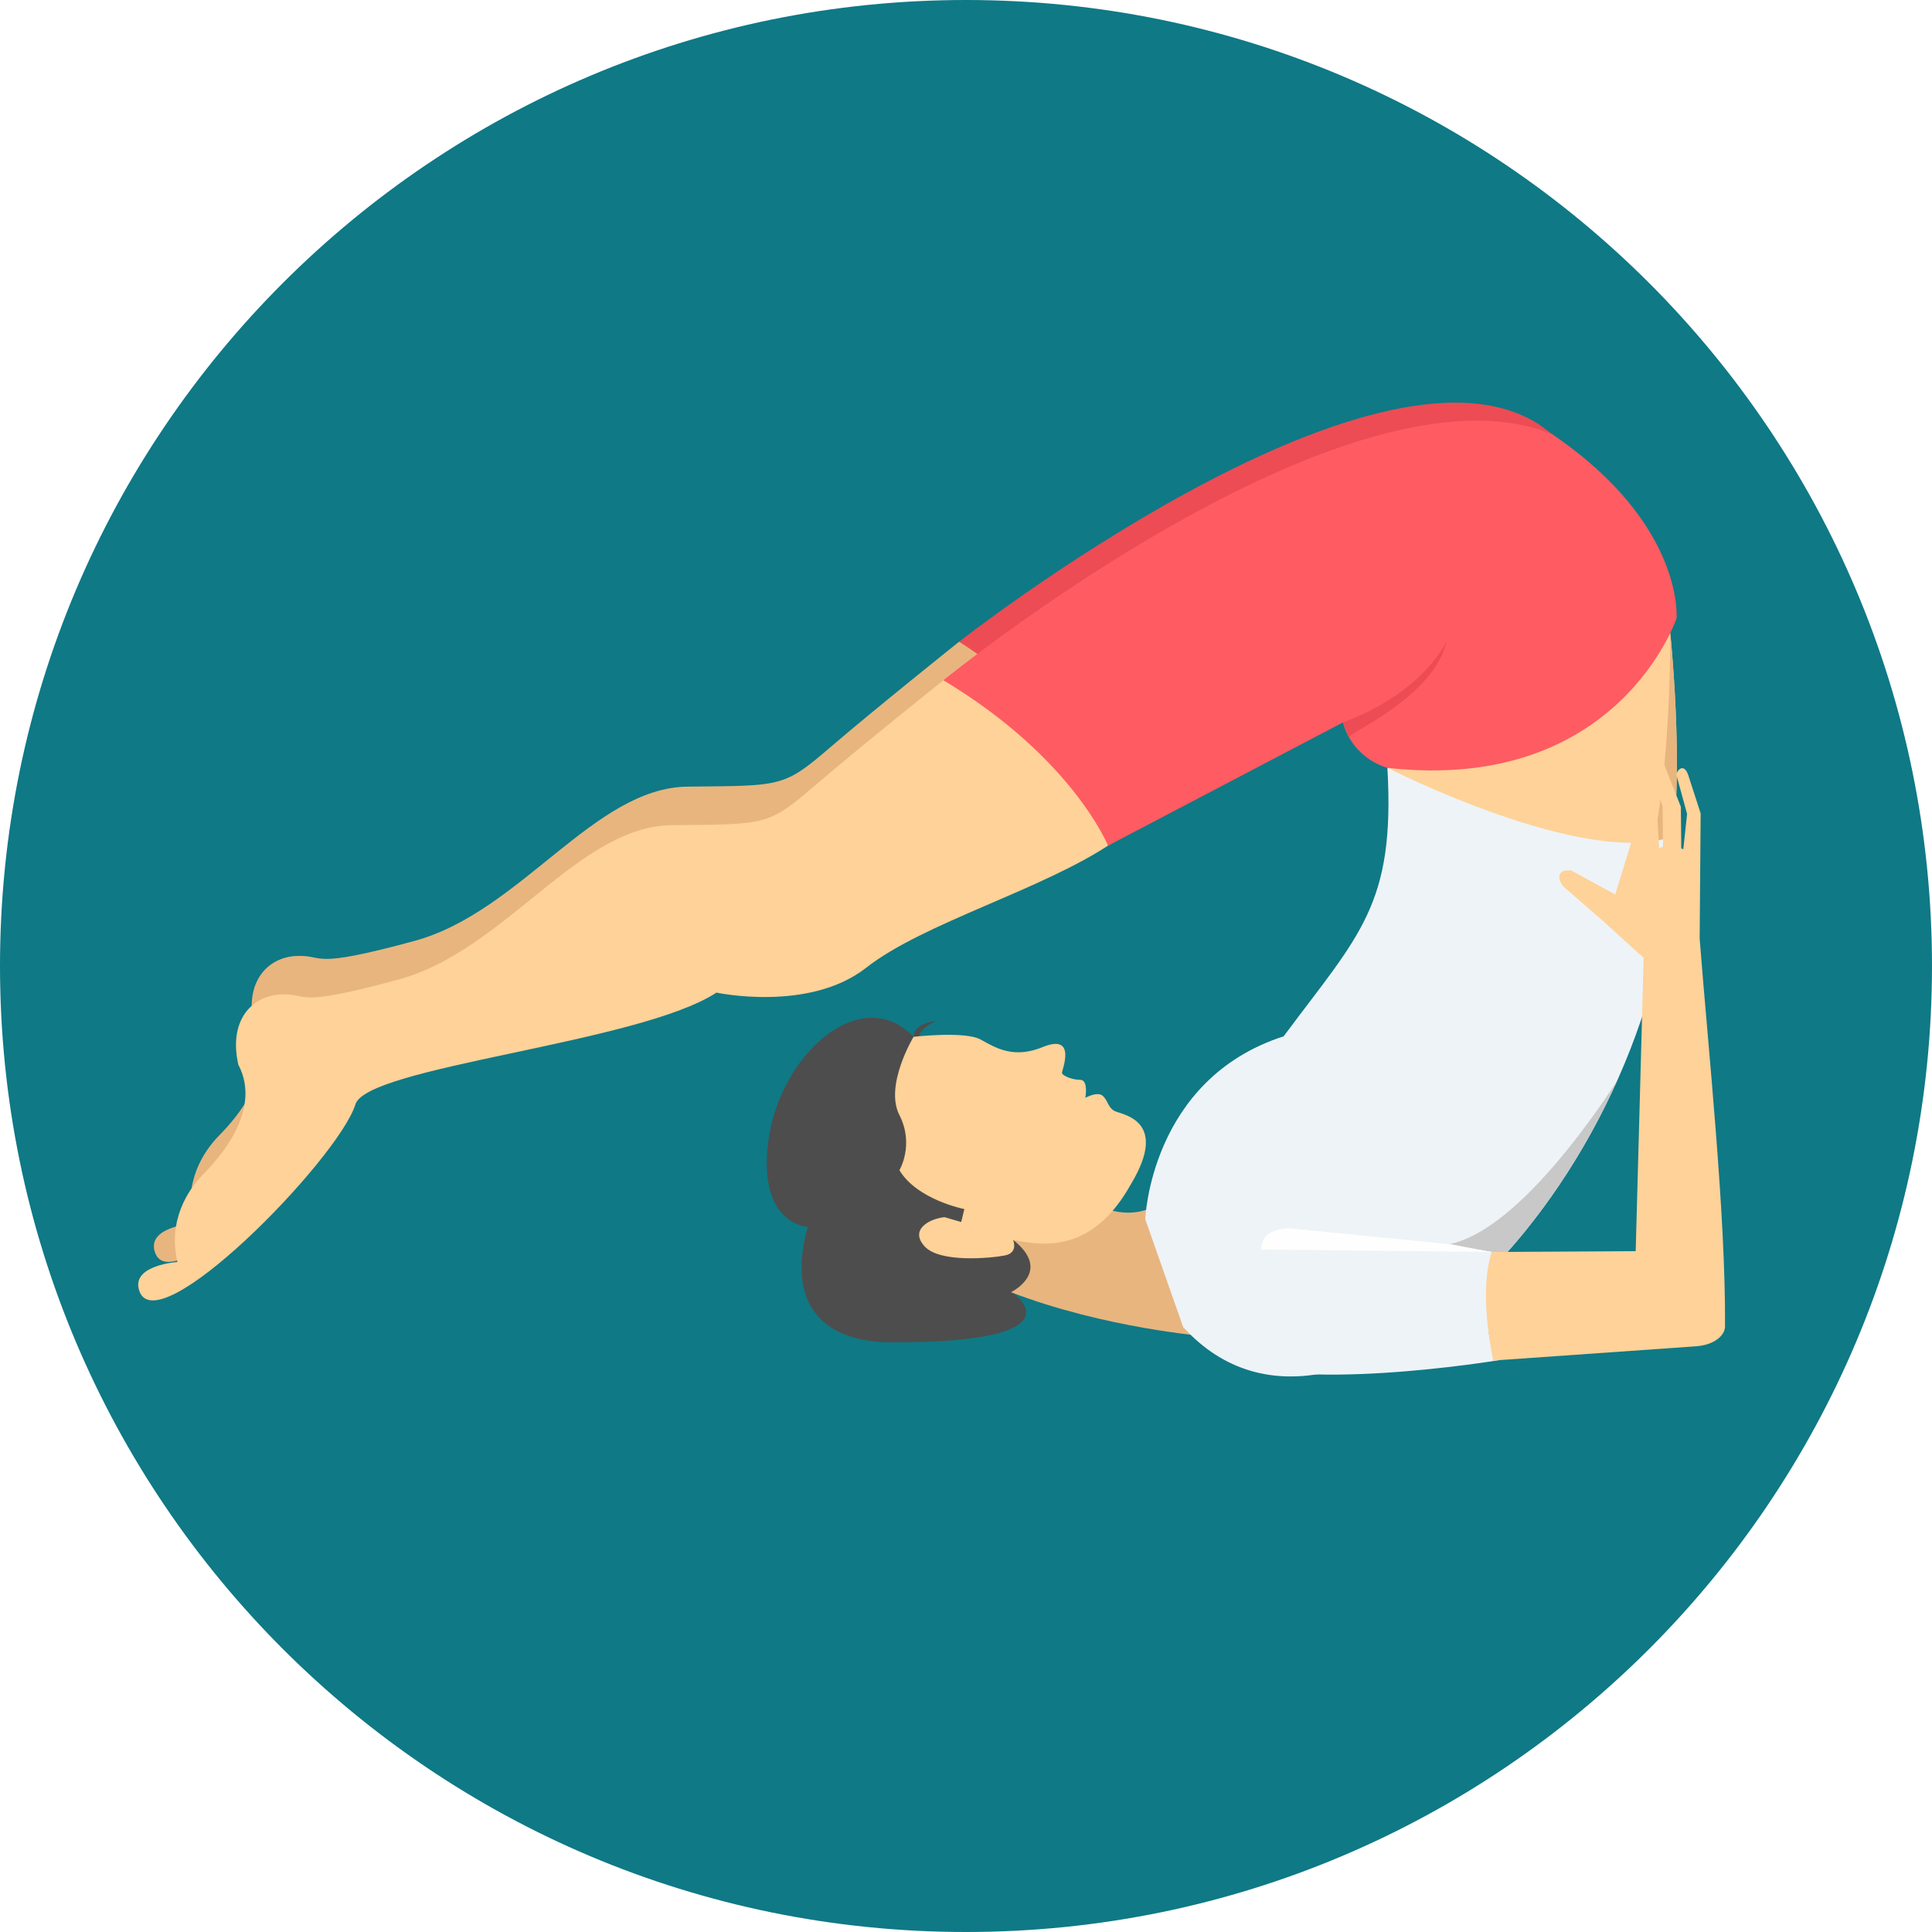
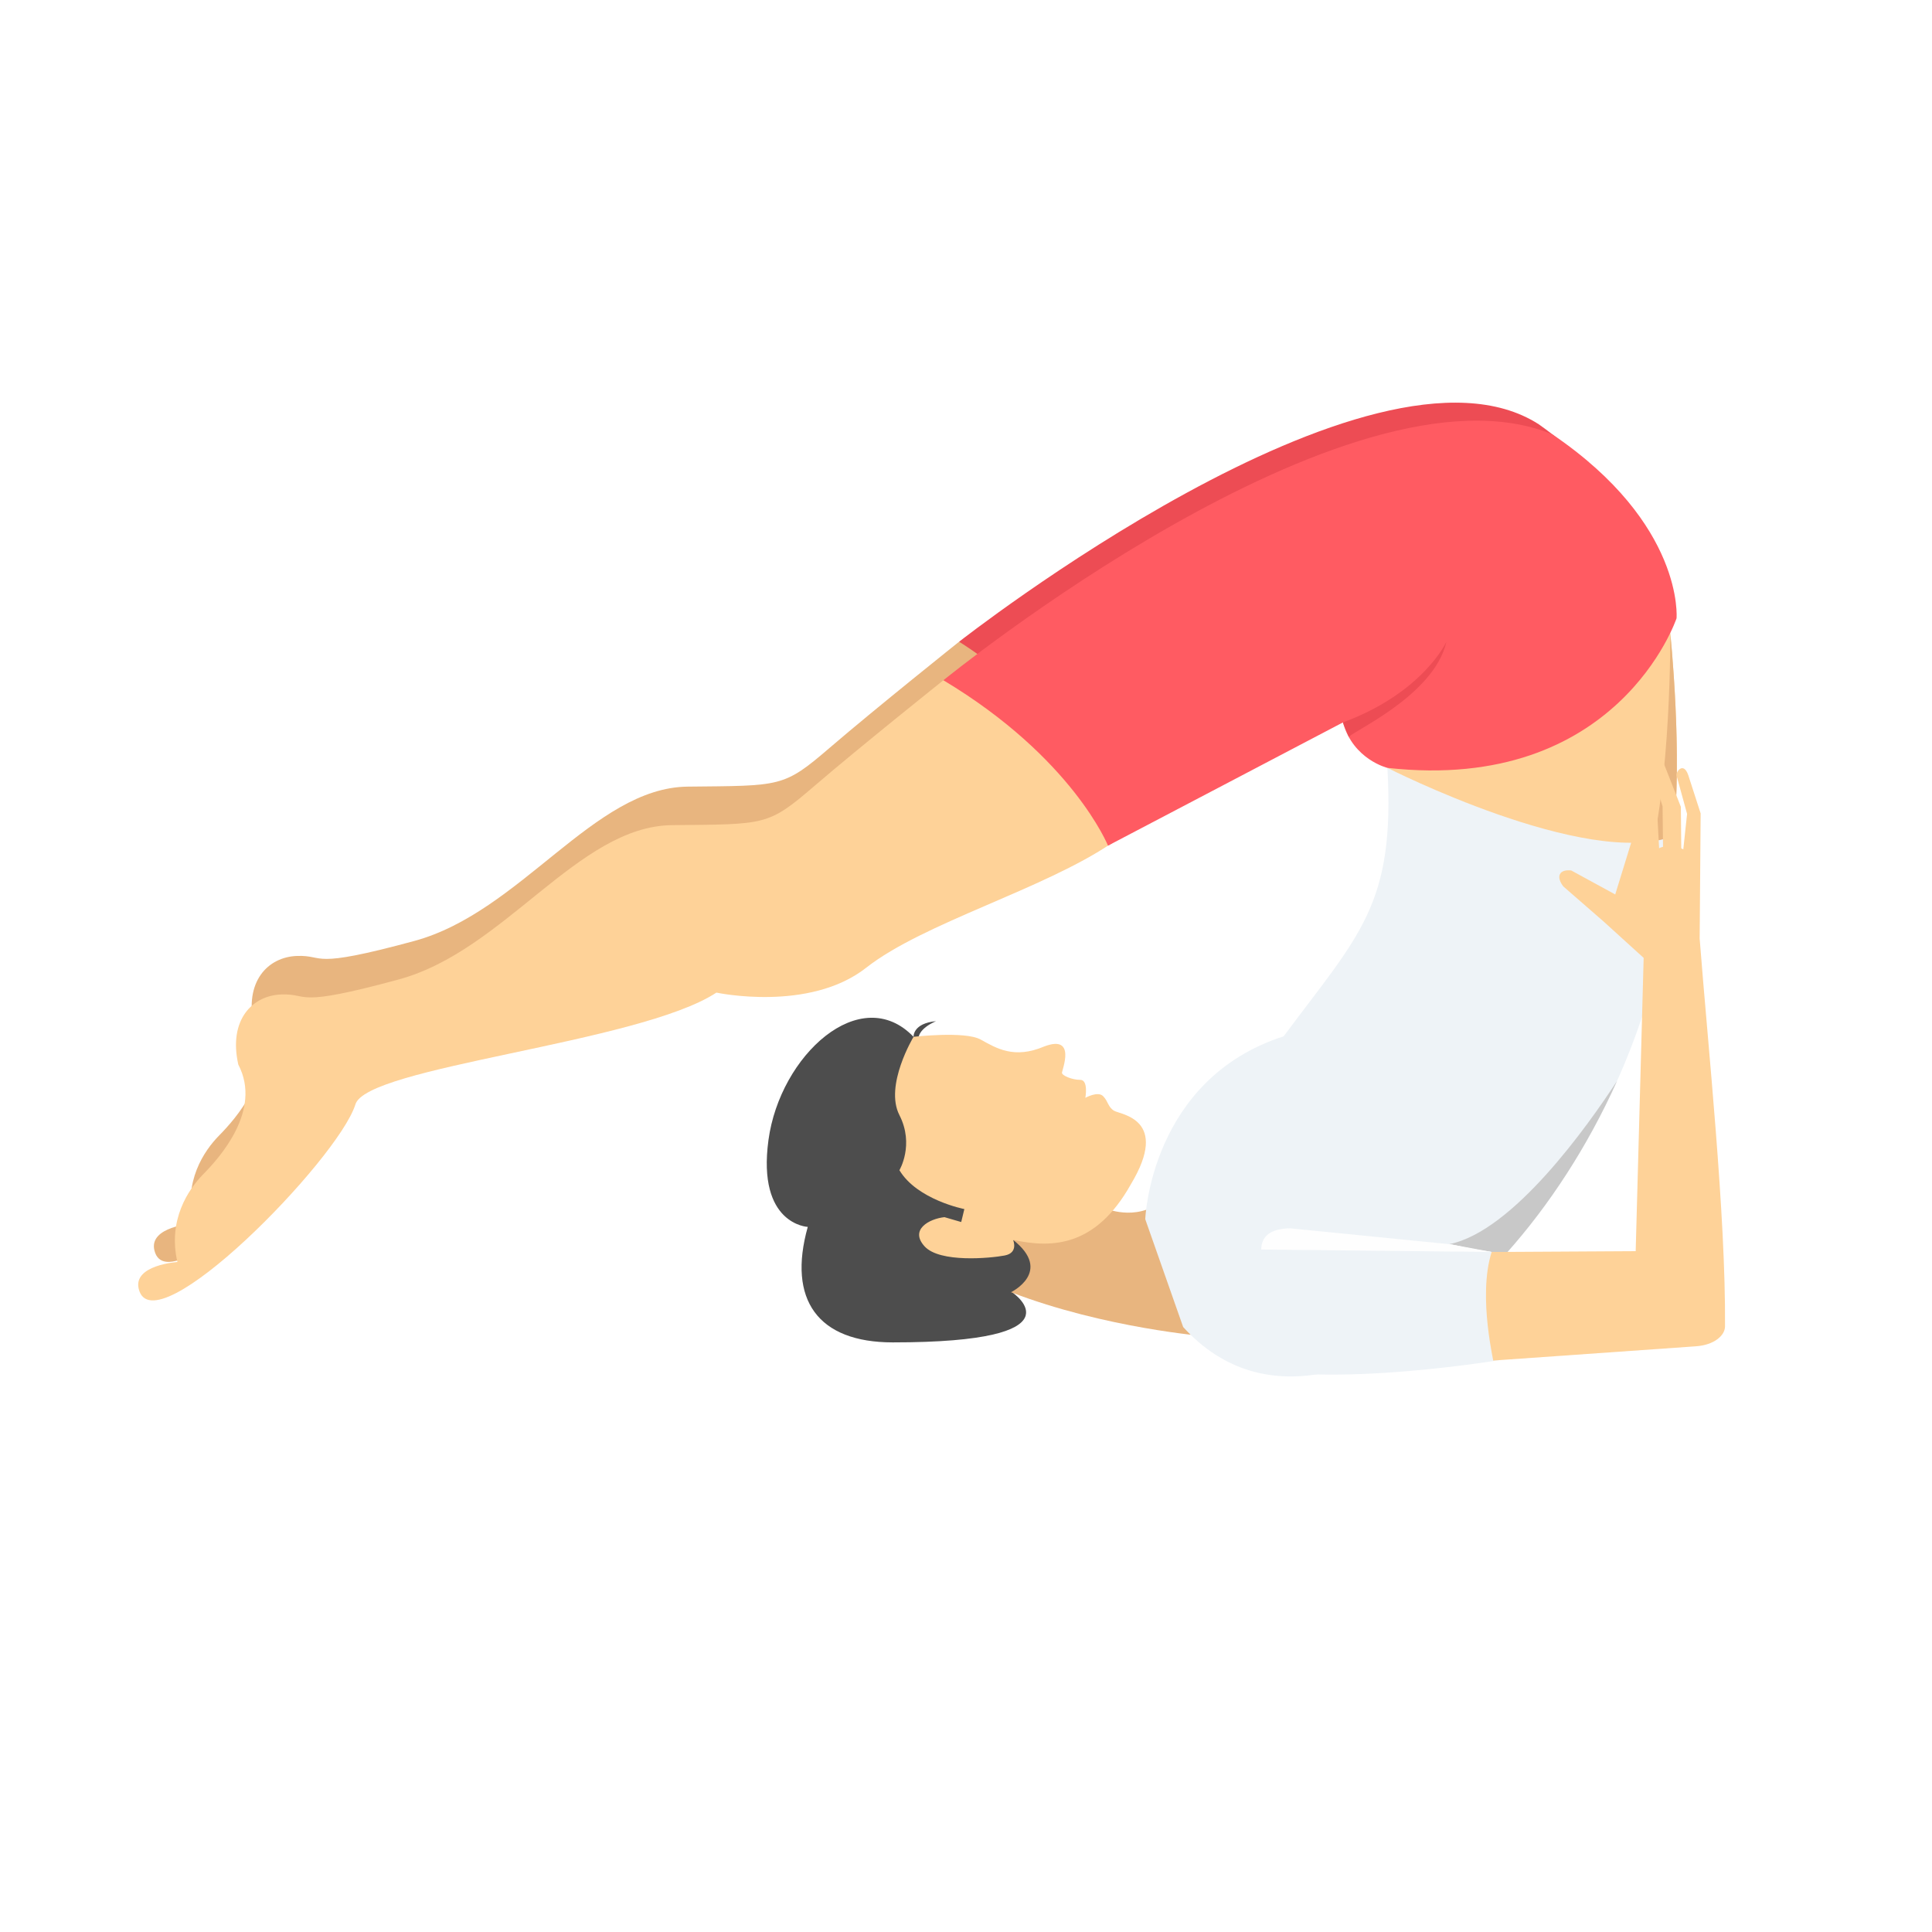
- <svg xmlns="http://www.w3.org/2000/svg" height="800px" width="800px" version="1.1" id="Layer_1" viewBox="0 0 512 512" xml:space="preserve">
-   <path style="fill:#0F7986;" d="M512,256.001C512,114.615,397.387,0,255.999,0C114.615,0,0,114.615,0,256.001  S114.615,512,255.999,512C397.387,512,512,397.385,512,256.001z" />
-   <path style="fill:#E8B57F;" d="M254.173,170.064c0,0-21.983,17.532-34.283,28.1c-12.297,10.563-12.811,10.038-37.663,10.301  c-24.853,0.262-44.219,33.234-72.404,40.893c-28.184,7.659-23.418,3.714-31.106,3.976c-7.685,0.267-14.068,6.715-11.408,18.592  c6.405,12.152-5.115,24.801-9.215,28.966c-4.102,4.165-9.49,12.247-6.927,23.344c0,0-11.788,0.792-10.248,7.129  c3.827,15.801,52.707-34.175,57.389-48.804c2.631-10.125,75.21-16.249,95.703-29.719c0,0,24.593,5.283,39.709-6.607  c15.116-11.885,47.033-20.74,65.198-33.094c0,0,1.828-45.554-44.752-43.078L254.173,170.064L254.173,170.064z" />
-   <g>
-     <path style="fill:#ED4C54;" d="M442.293,164.277c0,0-12.853,38.771-72.839,30.899c0,0-8.858-2.324-11.379-12.065l-64.445,40.995   c0,0-6.161-33.199-39.458-54.042c0,0,109.49-85.956,153.612-57.627C441.8,136.528,442.293,164.277,442.293,164.277z" />
-     <path style="fill:#ED4C54;" d="M250.016,180.272c0,0,23.098,46.761,44.752,43.078C294.767,223.35,292.626,184.815,250.016,180.272z   " />
+ <svg xmlns="http://www.w3.org/2000/svg" width="800" height="800" viewBox="0 0 800 800">
+   <path id="Pfad" fill="#e8b57f" stroke="none" d="M 397.145 265.725 C 397.145 265.725 362.797 293.119 343.578 309.631 C 324.364 326.136 323.561 325.316 284.73 325.727 C 245.897 326.136 215.637 377.655 171.598 389.622 C 127.561 401.589 135.008 395.425 122.995 395.834 C 110.987 396.252 101.014 406.327 105.17 424.884 C 115.178 443.872 97.178 463.636 90.772 470.144 C 84.363 476.652 75.944 489.28 79.948 506.619 C 79.948 506.619 61.53 507.856 63.936 517.758 C 69.916 542.447 146.291 464.359 153.606 441.502 C 157.717 425.681 271.122 416.113 303.142 395.066 C 303.142 395.066 341.569 403.32 365.188 384.742 C 388.806 366.172 438.677 352.336 467.059 333.033 C 467.059 333.033 469.916 261.855 397.134 265.723 L 397.145 265.725 L 397.145 265.725 Z" />
+   <g id="Gruppe">
+     <path id="path1" fill="#ed4c54" stroke="none" d="M 691.083 256.683 C 691.083 256.683 671 317.263 577.272 304.962 C 577.272 304.962 563.431 301.331 559.492 286.111 L 458.797 350.166 C 458.797 350.166 449.17 298.292 397.144 265.725 C 397.144 265.725 568.222 131.419 637.162 175.683 C 690.312 213.325 691.083 256.683 691.083 256.683 Z" />
+     <path id="path2" fill="#ed4c54" stroke="none" d="M 390.65 281.675 C 390.65 281.675 426.741 354.739 460.575 348.984 C 460.573 348.984 457.228 288.773 390.65 281.675 Z" />
  </g>
-   <g>
-     <path style="fill:#FED298;" d="M250.016,180.272c0,0-21.986,17.532-34.283,28.1c-12.297,10.563-12.811,10.038-37.661,10.301   c-24.853,0.262-44.219,33.234-72.404,40.893c-28.184,7.659-23.418,3.714-31.109,3.976c-7.683,0.267-14.065,6.715-11.405,18.592   c6.403,12.152-5.115,24.801-9.215,28.966c-4.102,4.165-9.49,12.247-6.927,23.344c0,0-11.788,0.792-10.248,7.129   c3.828,15.802,52.711-34.174,57.393-48.803c2.631-10.125,75.21-16.249,95.703-29.719c0,0,24.593,5.283,39.709-6.607   c15.116-11.885,47.033-20.741,65.198-33.094C294.767,223.35,296.595,177.796,250.016,180.272z" />
-     <path style="fill:#FED298;" d="M442.23,163.71c0,0,4.868,42.264,0,66.04c0,0-50.973,4.543-74.554-26.257L442.23,163.71z" />
+   <g id="g1">
+     <path id="path3" fill="#fed298" stroke="none" d="M 390.65 281.675 C 390.65 281.675 356.297 309.069 337.083 325.581 C 317.869 342.086 317.066 341.266 278.238 341.677 C 239.405 342.086 209.145 393.605 165.106 405.572 C 121.069 417.539 128.516 411.375 116.498 411.784 C 104.494 412.202 94.522 422.277 98.678 440.834 C 108.683 459.822 90.686 479.586 84.28 486.094 C 77.87 492.602 69.452 505.23 73.456 522.569 C 73.456 522.569 55.037 523.806 57.444 533.708 C 63.425 558.398 139.805 480.311 147.12 457.453 C 151.231 441.633 264.636 432.064 296.656 411.017 C 296.656 411.017 335.083 419.272 358.702 400.694 C 382.32 382.123 432.191 368.286 460.573 348.984 C 460.573 348.984 463.43 277.806 390.65 281.675 Z" />
+     <path id="path4" fill="#fed298" stroke="none" d="M 690.984 255.797 C 690.984 255.797 698.591 321.834 690.984 358.984 C 690.984 358.984 611.339 366.083 574.494 317.958 L 690.984 255.797 Z" />
  </g>
-   <path style="fill:#E8B57F;" d="M442.644,167.742c1.065,11.116,3.544,42.677-0.414,62.011c0,0-2.125,0.189-5.703,0.229  C442.954,207.505,442.644,167.742,442.644,167.742z" />
-   <path style="fill:#4D4D4D;" d="M268.474,328.572c0,0,5.553,1.29,5.829,7.728c0.278,6.442-5.829,6.361-5.829,6.361  s18.946,13.086-31.883,13.086c-19.848,0-27.94-11.289-22.526-30.605c0,0-13.467-0.572-10.411-23.038  c3.053-22.469,24.428-41.931,38.448-27.332c0,0-0.278-3.578,5.97-4.152c0,0-5.553,2.151-4.58,5.582l24.984,52.374L268.474,328.572z" />
-   <path style="fill:#E8B57F;" d="M293.458,320.415c0,0,8.986,3.625,15.617-3.256l10.67,36.998c0,0-26.844-2.117-51.828-11.704  c0,0,11.242-5.437,0.556-13.878c0,0,20.402-9.443,24.984-8.158L293.458,320.415L293.458,320.415z" />
-   <path style="fill:#FED298;" d="M242.102,274.766c0,0,13.603-1.574,17.765,0.716c4.165,2.293,8.856,5.259,16.905,1.825  c8.561-3.224,4.659,6.282,4.659,6.998c0,0.714,2.628,1.867,4.848,1.867c2.225,0,1.35,4.764,1.35,4.764s3.332-1.87,4.719-0.435  c1.387,1.432,1.249,2.869,2.914,3.869c1.666,1.002,14.862,2.125,4.44,19.46c-9.299,16.599-20.821,17.029-31.23,14.741  c0,0,1.527,3.433-2.219,4.147c-3.749,0.716-17.212,2.009-21.236-2.429c-4.026-4.435,1.246-7.3,5.275-7.73l4.44,1.29l0.831-3.433  c0,0-12.491-2.429-17.209-10.303c0,0,4.026-6.728,0-14.598c-4.026-7.869,3.749-20.748,3.749-20.748L242.102,274.766z" />
-   <path style="fill:#EEF3F7;" d="M303.504,323.103c0,0,1.316-37.064,36.672-48.468c20.114-27.041,29.574-34.765,27.499-71.144  c0,0,52.964,26.925,75.8,18.065c-0.664,87.839-87.04,177.452-129.926,130.115L303.504,323.103z" />
-   <path style="fill:#C8C8C8;" d="M428.528,286.478c-7.764,17.293-18.01,33.019-29.431,45.764c-4.648-0.443-9.705-1.382-14.967-2.544  C400.986,326.291,420.766,298.381,428.528,286.478z" />
-   <path style="fill:#EEF3F7;" d="M401.041,332.4c-4.535,0.714-10.196,21.024-3.599,28.029c0,0-56.644,9.42-74.229-1.165  c-17.585-10.586-13.433-34.141,4.74-38.039c19.71-3.9,51.391,9.739,73.09,11.174H401.041z" />
-   <path style="fill:#FF5B62;" d="M444.302,163.855c0,0-15.5,46.44-76.626,39.639c0,0-9.046-2.188-11.793-12.039l-62.252,32.651  c0,0-9.38-23.308-43.618-43.83c0,0,107.334-87.467,161.408-65.153c35.036,23.806,32.882,48.736,32.882,48.736L444.302,163.855  L444.302,163.855z" />
-   <path style="fill:#ED4C54;" d="M357.497,195.388l-1.613-3.937c21.356-7.896,27.449-21.422,27.449-21.422  c-3.333,14.739-26.492,24.475-25.84,25.356L357.497,195.388z" />
-   <path style="fill:#FED298;" d="M428.045,237.037l-11.659-6.359c-3.148-0.341-4.121,1.571-2.096,4.229l10.707,9.325l10.589,9.616  l-2.112,77.717l-38.167,0.221c-3.842,12.055,0.934,30.299,0.362,28.777l53.788-3.783c4.793-0.338,7.675-2.84,7.691-5.267  c0.216-29.779-4.509-74.105-6.72-102.772l0.262-33.178l-3.295-10.177c-1.267-3.633-3.36-0.844-3.077,0.189l2.778,10.125  l-1.007,9.385c-0.173-0.095-0.351-0.187-0.535-0.27l-0.11-10.999l-4.965-12.622c-0.963-3.515-4.412-1.88-3.704,0.367l3.825,12.118  l0.116,10.733c-0.239,0.06-0.805,0.234-1.031,0.383l-0.527-9.766l-4.824-11.714c-1.802-3.216-3.918-1.181-3.968,0.108  c0,1.676,2.5,9.291,3.749,13.936l-6.062,19.681L428.045,237.037z" />
-   <path style="fill:#FEFEFE;" d="M341.855,325.511l42.514,4.239l10.938,2.035l-61.075-0.64  C334.29,327.652,336.602,325.627,341.855,325.511z" />
+   <path id="path5" fill="#e8b57f" stroke="none" d="M 691.631 262.097 C 693.295 279.466 697.169 328.78 690.984 358.989 C 690.984 358.989 687.664 359.284 682.073 359.347 C 692.116 324.227 691.631 262.097 691.631 262.097 Z" />
+   <path id="path6" fill="#4d4d4d" stroke="none" d="M 419.491 513.394 C 419.491 513.394 428.167 515.409 428.598 525.469 C 429.033 535.534 419.491 535.408 419.491 535.408 C 419.491 535.408 449.094 555.855 369.673 555.855 C 338.661 555.855 326.017 538.216 334.477 508.034 C 334.477 508.034 313.434 507.141 318.209 472.038 C 322.98 436.93 356.378 406.52 378.284 429.331 C 378.284 429.331 377.85 423.741 387.613 422.844 C 387.613 422.844 378.936 426.205 380.456 431.566 L 419.494 513.4 L 419.491 513.394 Z" />
+   <path id="path7" fill="#e8b57f" stroke="none" d="M 458.528 500.648 C 458.528 500.648 472.569 506.312 482.93 495.561 L 499.602 553.37 C 499.602 553.37 457.658 550.062 418.62 535.083 C 418.62 535.083 436.186 526.588 419.489 513.398 C 419.489 513.398 451.367 498.644 458.527 500.652 L 458.528 500.648 L 458.528 500.648 Z" />
+   <path id="path8" fill="#fed298" stroke="none" d="M 378.284 429.322 C 378.284 429.322 399.539 426.862 406.042 430.441 C 412.55 434.023 419.88 438.658 432.456 433.292 C 445.833 428.255 439.736 443.108 439.736 444.227 C 439.736 445.342 443.842 447.144 447.311 447.144 C 450.788 447.144 449.42 454.587 449.42 454.587 C 449.42 454.587 454.627 451.666 456.794 453.908 C 458.961 456.145 458.745 458.391 461.347 459.953 C 463.95 461.519 484.569 463.273 468.284 490.359 C 453.755 516.295 435.752 516.967 419.487 513.392 C 419.487 513.392 421.873 518.756 416.02 519.872 C 410.163 520.991 389.127 523.011 382.839 516.077 C 376.548 509.147 384.786 504.67 391.081 503.998 L 398.019 506.014 L 399.317 500.65 C 399.317 500.65 379.8 496.855 372.428 484.552 C 372.428 484.552 378.719 474.039 372.428 461.742 C 366.138 449.447 378.286 429.323 378.286 429.323 L 378.284 429.322 Z" />
+   <path id="path9" fill="#eef3f7" stroke="none" d="M 474.225 504.848 C 474.225 504.848 476.281 446.936 531.525 429.117 C 562.953 386.866 577.734 374.797 574.492 317.955 C 574.492 317.955 657.248 360.025 692.93 346.181 C 691.892 483.43 556.93 623.45 489.92 549.486 L 474.225 504.848 Z" />
+   <path id="path10" fill="#c8c8c8" stroke="none" d="M 669.575 447.622 C 657.444 474.642 641.434 499.214 623.589 519.128 C 616.327 518.436 608.425 516.969 600.203 515.153 C 626.541 509.83 657.447 466.22 669.575 447.622 Z" />
+   <path id="path11" fill="#eef3f7" stroke="none" d="M 626.627 519.375 C 619.541 520.491 610.695 552.225 621.003 563.17 C 621.003 563.17 532.497 577.889 505.02 561.35 C 477.544 544.809 484.031 508.005 512.427 501.914 C 543.223 495.82 592.725 517.131 626.63 519.373 L 626.627 519.373 Z" />
+   <path id="path12" fill="#ff5b62" stroke="none" d="M 694.222 256.023 C 694.222 256.023 670.003 328.586 574.494 317.959 C 574.494 317.959 560.359 314.541 556.067 299.148 L 458.798 350.166 C 458.798 350.166 444.142 313.747 390.645 281.681 C 390.645 281.681 558.355 145.014 642.845 179.88 C 697.589 217.077 694.223 256.03 694.223 256.03 L 694.222 256.023 L 694.222 256.023 Z" />
+   <path id="path13" fill="#ed4c54" stroke="none" d="M 558.589 305.294 L 556.069 299.142 C 589.438 286.805 598.958 265.67 598.958 265.67 C 593.75 288.7 557.564 303.913 558.583 305.289 L 558.589 305.294 Z" />
+   <path id="path14" fill="#fed298" stroke="none" d="M 668.82 370.37 L 650.603 360.434 C 645.684 359.902 644.164 362.889 647.328 367.042 L 664.058 381.612 L 680.603 396.638 L 677.303 518.07 L 617.667 518.416 C 611.664 537.252 619.127 565.758 618.233 563.38 L 702.277 557.469 C 709.766 556.941 714.269 553.031 714.294 549.239 C 714.631 502.709 707.248 433.45 703.794 388.658 L 704.203 336.817 L 699.055 320.916 C 697.075 315.239 693.805 319.597 694.247 321.211 L 698.588 337.031 L 697.014 351.695 C 696.744 351.547 696.466 351.403 696.178 351.273 L 696.006 334.087 L 688.248 314.366 C 686.744 308.873 681.355 311.428 682.461 314.939 L 688.438 333.873 L 688.619 350.644 C 688.245 350.737 687.361 351.009 687.008 351.242 L 686.184 335.983 L 678.647 317.68 C 675.831 312.655 672.525 315.834 672.447 317.848 C 672.447 320.467 676.353 332.366 678.305 339.623 L 668.833 370.375 L 668.82 370.37 Z" />
+   <path id="path15" fill="#fefefe" stroke="none" d="M 534.148 508.611 L 600.577 515.234 L 617.667 518.414 L 522.237 517.414 C 522.328 511.956 525.941 508.792 534.148 508.611 Z" />
</svg>
